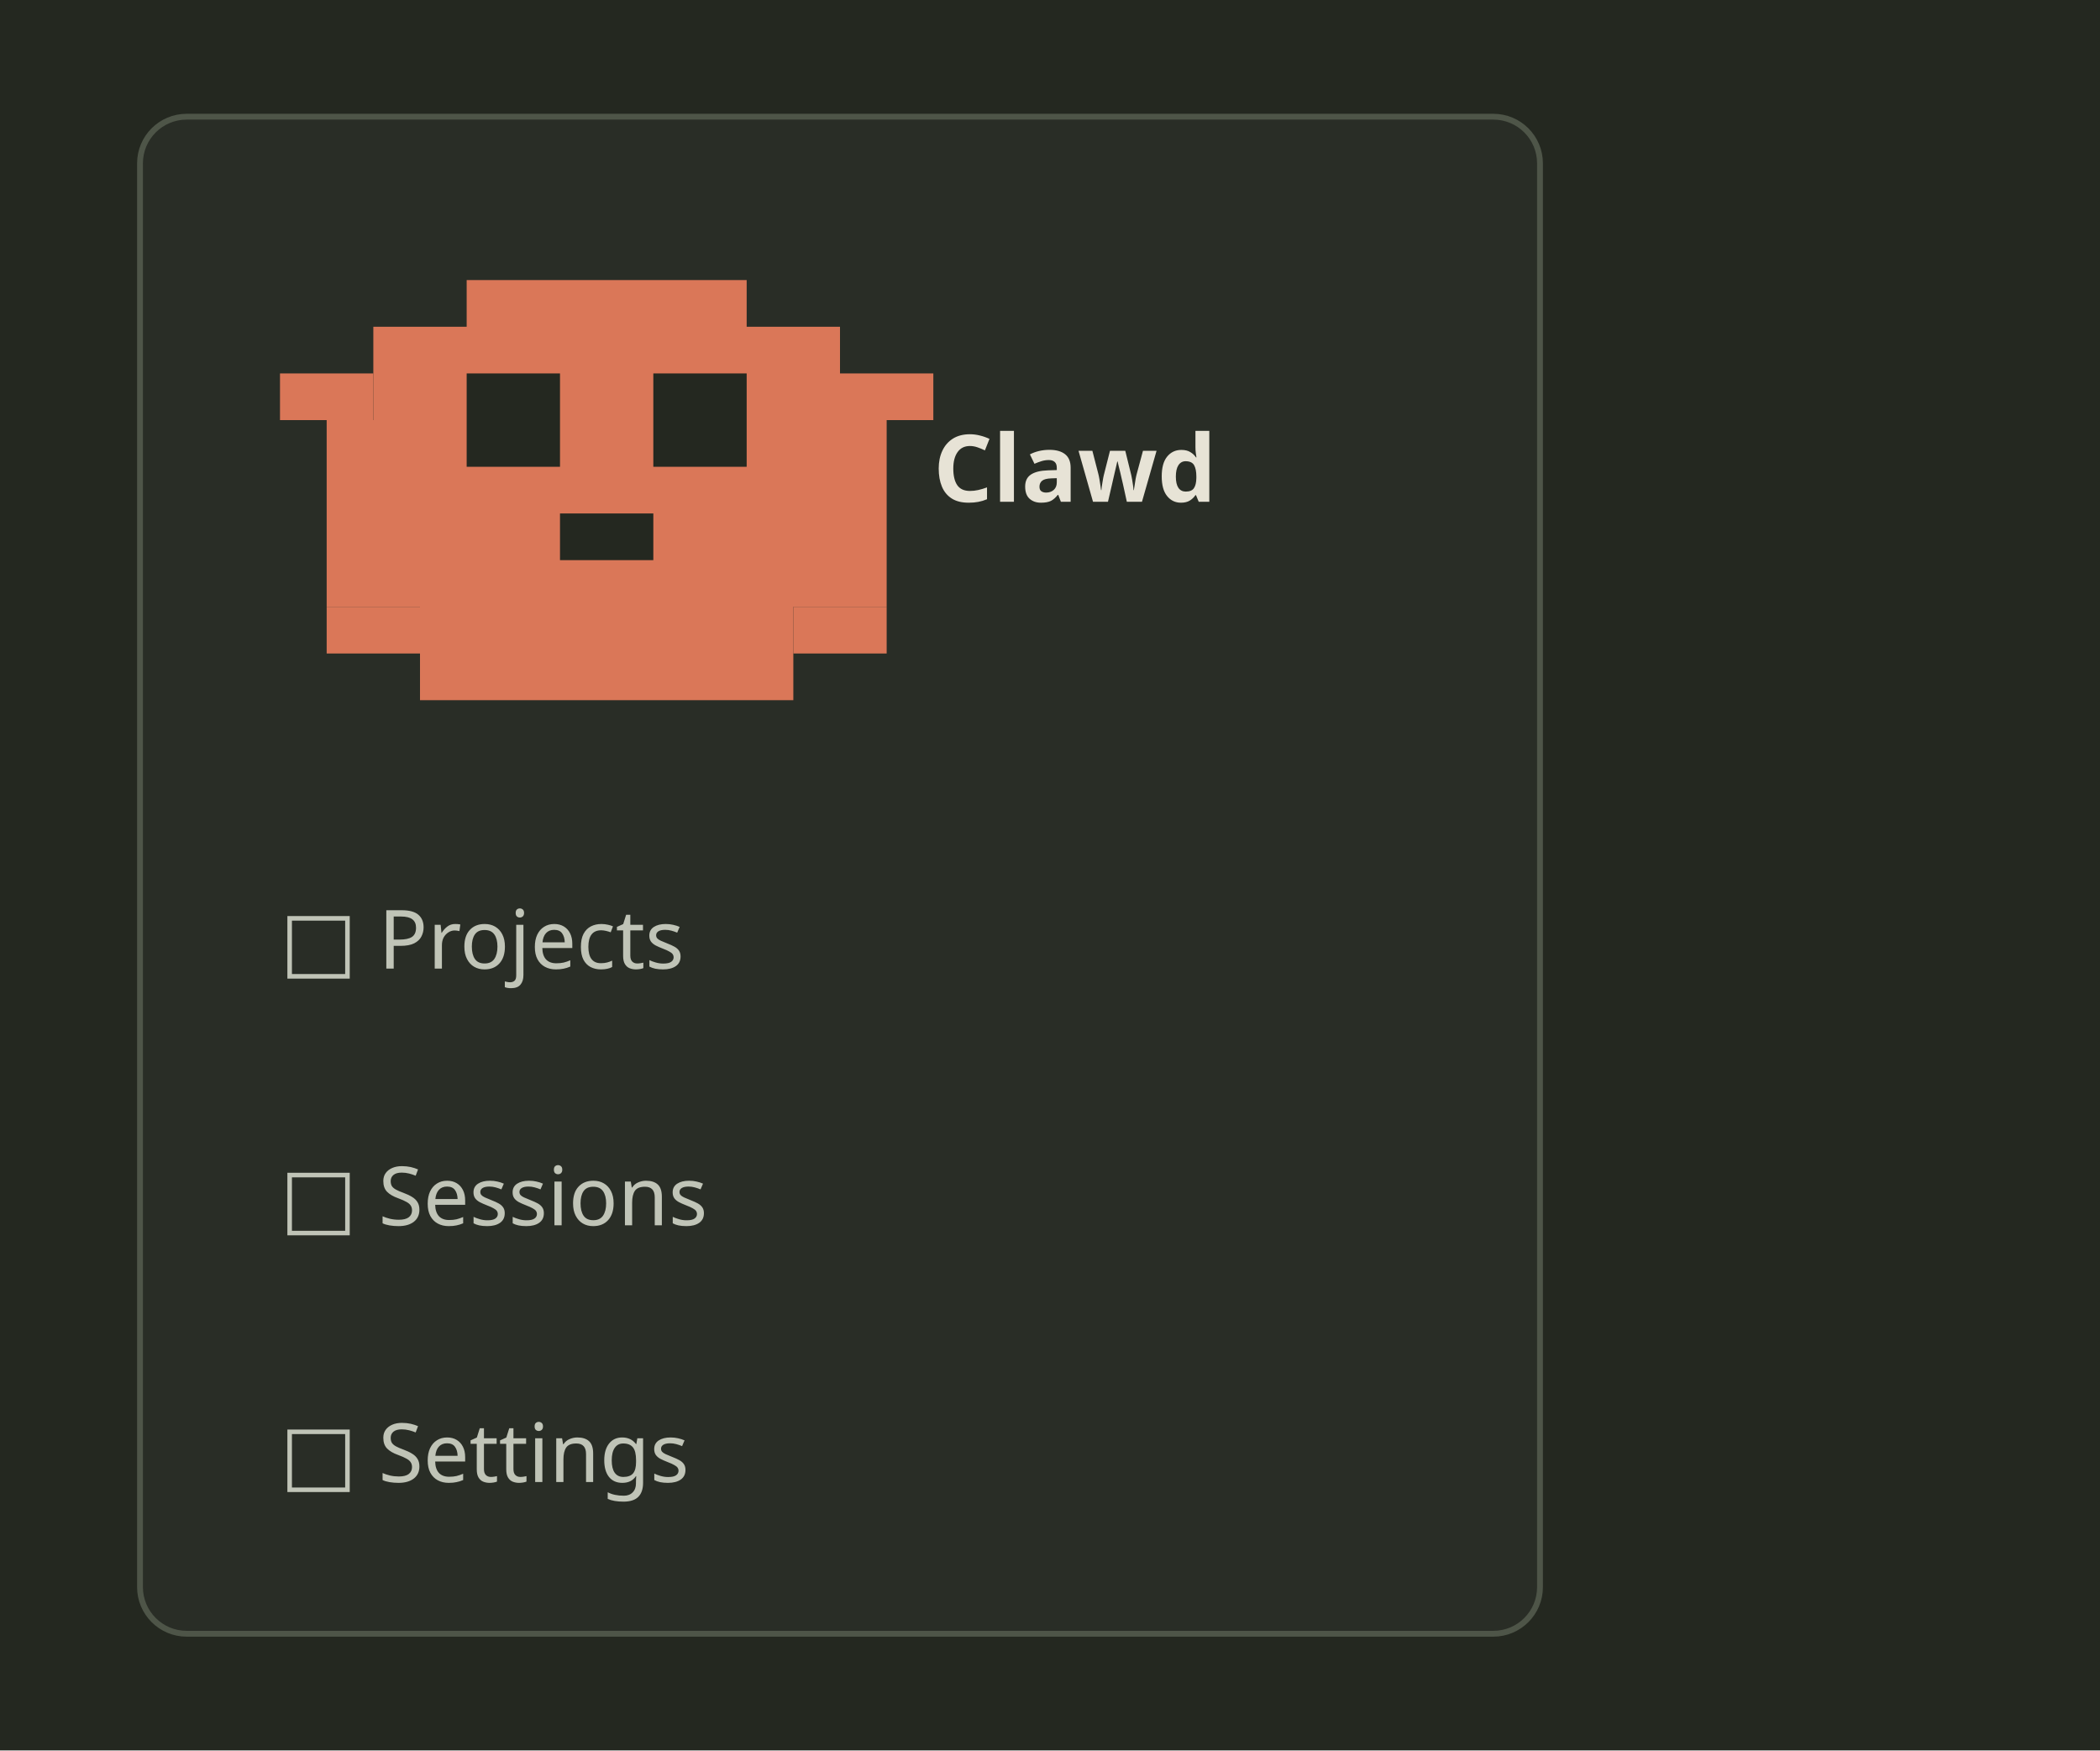
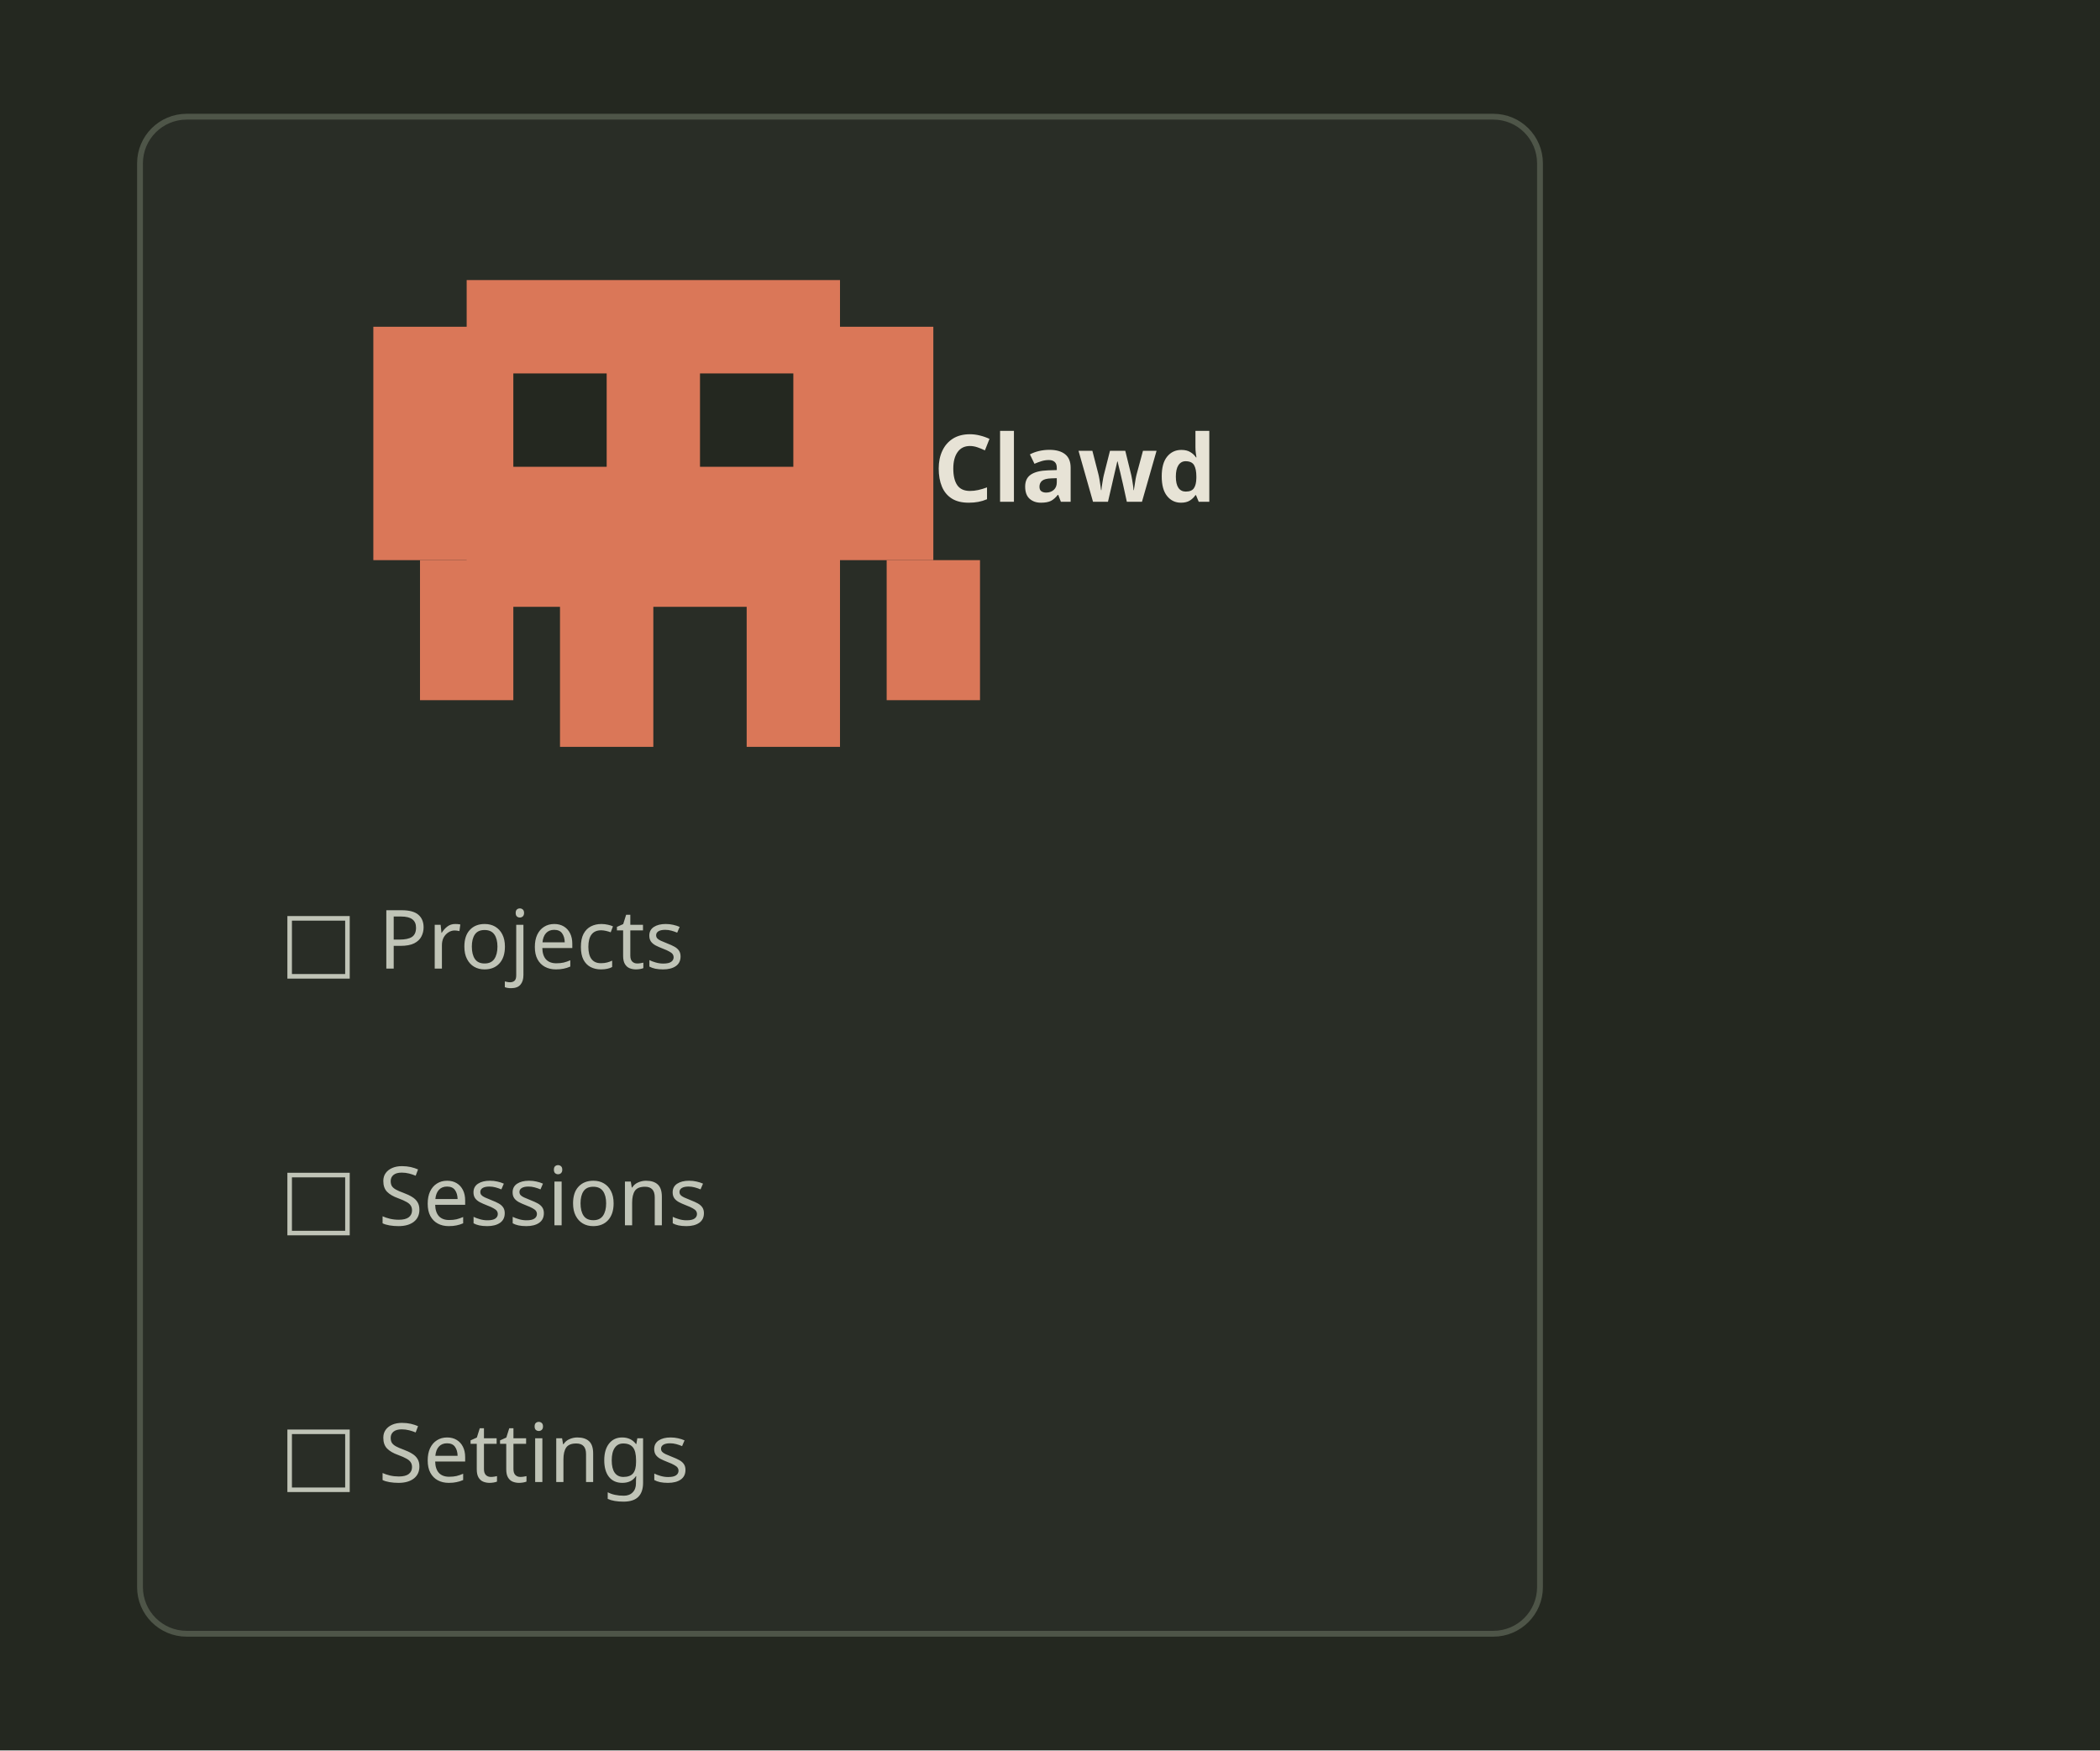
<svg xmlns="http://www.w3.org/2000/svg" width="360" height="300" viewBox="0 0 360 300">
  <rect width="360" height="300" fill="#242820" />
  <rect x="24" y="20" width="240" height="260" rx="8" fill="#292d26" stroke="#4e5548" />
  <g fill="#da7758">
-     <path d="M80 48h48v8h16v16h8v32h-16v16H72v-16H56V72h8V56h16z" />
-     <path d="M48 64h16v8H48zm96 0h16v8h-16zM56 104h16v8H56zm80 0h16v8h-16z" />
+     <path d="M80 48h64v8h16v40h-16v8H80v-8H64V56h16z" />
+     <path d="M72 96h16v24H72zm24 0h16v32H96zm32 0h16v32h-16zm24 0h16v24h-16z" />
  </g>
  <g fill="#242820">
-     <rect x="80" y="64" width="16" height="16" />
-     <rect x="112" y="64" width="16" height="16" />
-     <rect x="96" y="88" width="16" height="8" />
+     <rect x="88" y="64" width="16" height="16" />
+     <rect x="120" y="64" width="16" height="16" />
  </g>
  <text x="160" y="86" fill="#e7e3d6" font-family="system-ui,sans-serif" font-size="16" font-weight="600">Clawd</text>
  <g fill="#c0c4b7" font-family="system-ui,sans-serif" font-size="14">
    <text x="48" y="166">□  Projects</text>
    <text x="48" y="210">□  Sessions</text>
    <text x="48" y="254">□  Settings</text>
  </g>
</svg>
